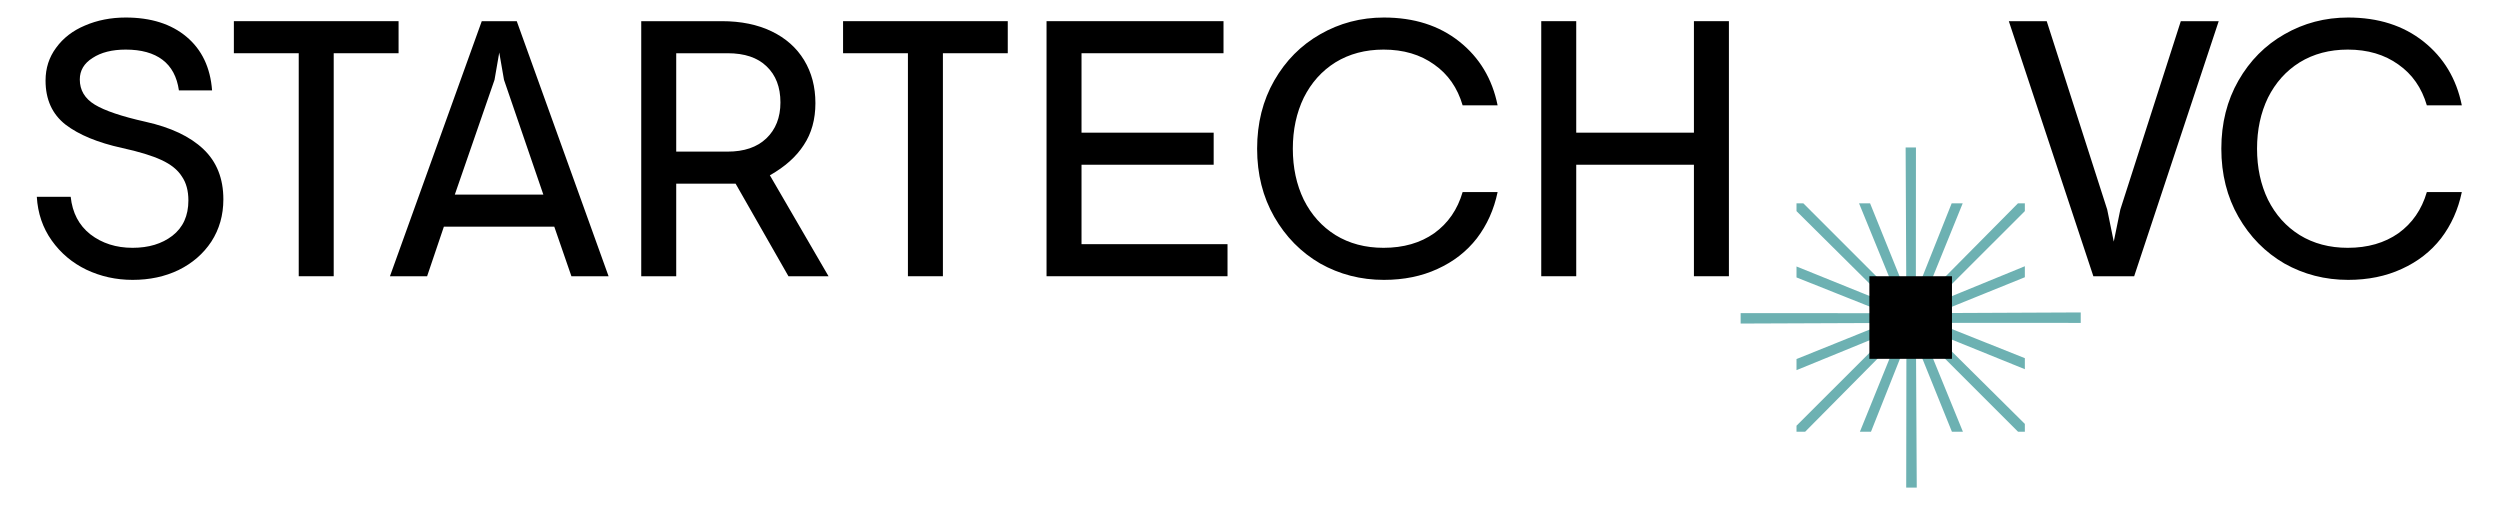
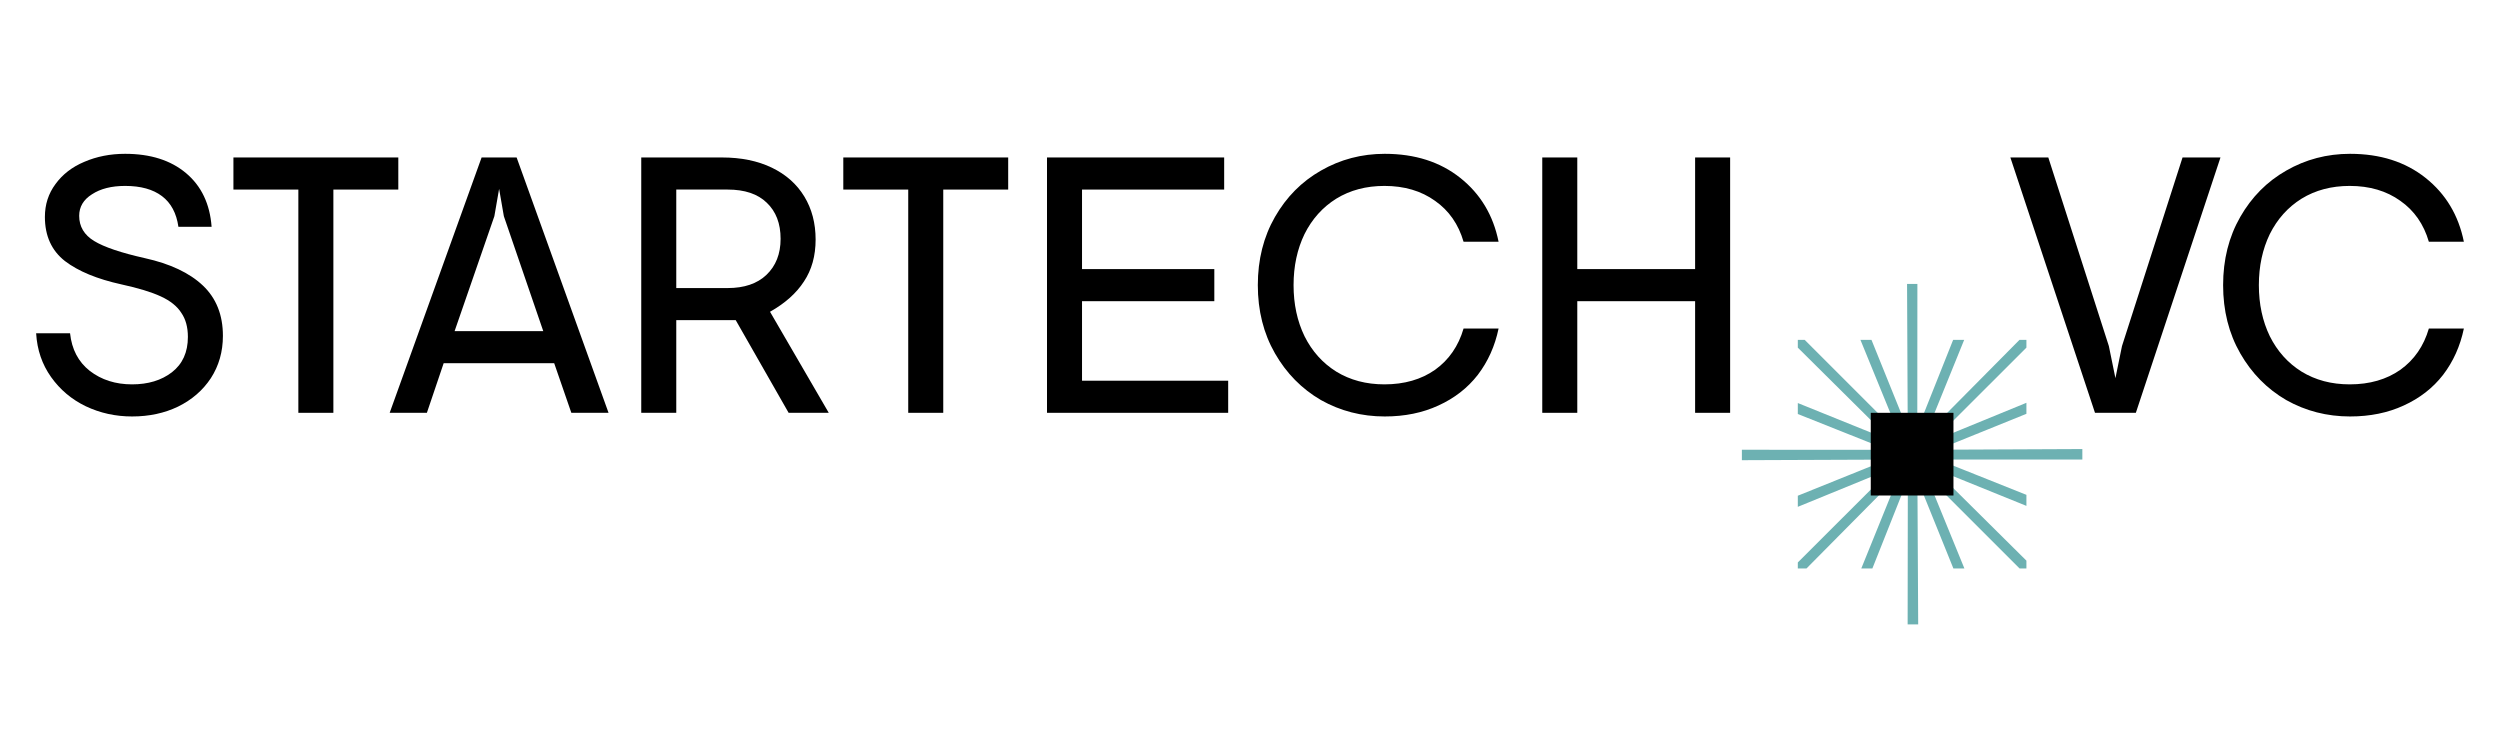
- <svg xmlns="http://www.w3.org/2000/svg" width="486" height="99" viewBox="0 0 486 99" fill="none">
-   <path d="M390.515 4.116H397.881L409.64 40.737L410.915 46.971L412.19 40.737L423.949 4.116H431.316L414.882 53.7H406.948L390.515 4.116ZM456.478 54.408C451.991 54.408 447.859 53.346 444.082 51.221C440.351 49.049 437.376 46.026 435.156 42.154C432.937 38.282 431.827 33.866 431.827 28.908C431.827 23.949 432.937 19.534 435.156 15.662C437.376 11.789 440.351 8.791 444.082 6.666C447.859 4.493 451.991 3.407 456.478 3.407C462.333 3.407 467.221 4.966 471.141 8.082C475.058 11.199 477.537 15.331 478.576 20.479H471.778C470.786 17.078 468.945 14.434 466.253 12.545C463.561 10.609 460.279 9.641 456.407 9.641C452.865 9.641 449.748 10.467 447.057 12.12C444.412 13.773 442.358 16.063 440.894 18.991C439.477 21.919 438.769 25.224 438.769 28.908C438.769 32.591 439.477 35.897 440.894 38.825C442.358 41.753 444.412 44.043 447.057 45.696C449.748 47.349 452.865 48.175 456.407 48.175C460.279 48.175 463.561 47.23 466.253 45.342C468.945 43.405 470.786 40.737 471.778 37.337H478.576C477.868 40.737 476.522 43.736 474.539 46.333C472.555 48.883 470.007 50.867 466.89 52.283C463.821 53.7 460.35 54.408 456.478 54.408Z" fill="black" />
-   <path d="M25.784 54.408C22.573 54.408 19.575 53.747 16.788 52.425C14.049 51.103 11.806 49.214 10.059 46.758C8.312 44.303 7.344 41.469 7.155 38.258H13.742C14.073 41.375 15.348 43.807 17.567 45.554C19.834 47.301 22.573 48.175 25.784 48.175C28.901 48.175 31.475 47.396 33.505 45.837C35.583 44.232 36.622 41.941 36.622 38.966C36.622 37.078 36.197 35.519 35.347 34.291C34.544 33.016 33.222 31.954 31.38 31.104C29.539 30.254 26.989 29.474 23.73 28.766C19.008 27.727 15.348 26.216 12.751 24.233C10.153 22.202 8.855 19.345 8.855 15.662C8.855 13.253 9.54 11.128 10.909 9.287C12.278 7.398 14.144 5.957 16.505 4.966C18.913 3.927 21.558 3.407 24.439 3.407C29.35 3.407 33.293 4.659 36.268 7.161C39.243 9.664 40.896 13.135 41.227 17.574H34.781C34.403 14.93 33.34 12.946 31.593 11.624C29.846 10.302 27.461 9.641 24.439 9.641C21.794 9.641 19.645 10.184 17.993 11.27C16.34 12.309 15.513 13.702 15.513 15.449C15.513 17.527 16.481 19.156 18.418 20.337C20.354 21.517 23.636 22.627 28.264 23.666C33.175 24.752 36.929 26.523 39.526 28.979C42.124 31.434 43.422 34.693 43.422 38.754C43.422 41.824 42.643 44.562 41.085 46.971C39.526 49.332 37.401 51.174 34.71 52.496C32.065 53.771 29.09 54.408 25.784 54.408Z" fill="black" />
-   <path d="M58.073 10.349H45.464V4.115H77.482V10.349H64.873V53.7H58.073V10.349Z" fill="black" />
-   <path d="M93.656 4.115H100.456L118.307 53.7H111.082L107.752 44.066H86.289L83.031 53.7H75.806L93.656 4.115ZM105.627 37.833L97.977 15.52L97.056 10.207L96.135 15.52L88.414 37.833H105.627Z" fill="black" />
-   <path d="M124.657 4.115H140.311C144.042 4.115 147.277 4.776 150.016 6.099C152.755 7.421 154.856 9.286 156.32 11.695C157.784 14.103 158.516 16.889 158.516 20.053C158.516 23.217 157.76 25.932 156.249 28.199C154.785 30.466 152.589 32.426 149.662 34.078L161.066 53.7H153.274L143.003 35.708H131.457V53.7H124.657V4.115ZM141.445 29.474C144.656 29.474 147.159 28.624 148.953 26.924C150.795 25.177 151.716 22.839 151.716 19.912C151.716 16.936 150.818 14.599 149.024 12.899C147.277 11.199 144.75 10.349 141.445 10.349H131.457V29.474H141.445Z" fill="black" />
-   <path d="M176.5 10.349H163.892V4.115H195.909V10.349H183.3V53.7H176.5V10.349Z" fill="black" />
-   <path d="M203.447 4.115H237.85V10.349H210.247V25.791H235.937V32.024H210.247V47.466H238.629V53.7H203.447V4.115Z" fill="black" />
-   <path d="M269.034 54.408C264.548 54.408 260.416 53.346 256.638 51.221C252.908 49.049 249.933 46.026 247.713 42.154C245.494 38.282 244.384 33.866 244.384 28.908C244.384 23.949 245.494 19.534 247.713 15.662C249.933 11.789 252.908 8.791 256.638 6.666C260.416 4.493 264.548 3.407 269.034 3.407C274.89 3.407 279.778 4.966 283.697 8.082C287.617 11.199 290.096 15.331 291.135 20.479H284.335C283.343 17.078 281.501 14.434 278.81 12.545C276.118 10.609 272.836 9.641 268.964 9.641C265.422 9.641 262.305 10.467 259.613 12.12C256.969 13.773 254.915 16.063 253.451 18.991C252.034 21.919 251.326 25.224 251.326 28.908C251.326 32.591 252.034 35.897 253.451 38.825C254.915 41.753 256.969 44.043 259.613 45.696C262.305 47.349 265.422 48.175 268.964 48.175C272.836 48.175 276.118 47.23 278.81 45.342C281.501 43.405 283.343 40.737 284.335 37.337H291.135C290.427 40.737 289.081 43.736 287.097 46.333C285.114 48.883 282.564 50.867 279.447 52.283C276.378 53.7 272.907 54.408 269.034 54.408Z" fill="black" />
-   <path d="M299.619 4.115H306.419V25.791H329.299V4.115H336.099V53.7H329.299V32.024H306.419V53.7H299.619V4.115Z" fill="black" />
-   <path d="M404.493 60.737L376.409 60.864L393.631 53.894V51.755L375.45 59.206L393.631 41.04V39.533H392.285L374.085 57.908L381.547 39.533H379.403L372.442 57.011L372.461 28.672H370.454L370.586 56.959L363.545 39.533H361.401L368.891 57.846L350.573 39.533H349.241V41.044L367.531 59.192L349.241 51.802V53.932L366.69 60.883L338.38 60.873V62.899L366.638 62.786L349.241 69.799V71.957L367.564 64.463L349.241 82.757V83.923H350.927L368.929 65.752L361.567 83.923H363.72L370.605 66.583L370.567 94.785H372.617L372.466 66.639L379.45 83.923H381.589L374.189 65.818L392.304 83.923H393.631V82.407L375.497 64.425L393.631 71.773V69.629L376.437 62.767L404.493 62.772V60.737Z" fill="#6DB1B2" />
-   <path d="M379.464 53.7H363.408V69.756H379.464V53.7Z" fill="black" />
+ <svg xmlns="http://www.w3.org/2000/svg" width="1028" height="306" viewBox="0 0 1028 306" fill="none">
+   <path d="M826.661 64.75H842.261L867.161 142.3L869.861 155.5L872.561 142.3L897.461 64.75H913.061L878.261 169.75H861.461L826.661 64.75ZM966.344 171.25C956.844 171.25 948.094 169 940.094 164.5C932.194 159.9 925.894 153.5 921.194 145.3C916.494 137.1 914.144 127.75 914.144 117.25C914.144 106.75 916.494 97.4 921.194 89.2C925.894 81 932.194 74.65 940.094 70.15C948.094 65.55 956.844 63.25 966.344 63.25C978.744 63.25 989.094 66.55 997.394 73.15C1005.69 79.75 1010.94 88.5 1013.14 99.4H998.744C996.644 92.2 992.744 86.6 987.044 82.6C981.344 78.5 974.394 76.45 966.194 76.45C958.694 76.45 952.094 78.2 946.394 81.7C940.794 85.2 936.444 90.05 933.344 96.25C930.344 102.45 928.844 109.45 928.844 117.25C928.844 125.05 930.344 132.05 933.344 138.25C936.444 144.45 940.794 149.3 946.394 152.8C952.094 156.3 958.694 158.05 966.194 158.05C974.394 158.05 981.344 156.05 987.044 152.05C992.744 147.95 996.644 142.3 998.744 135.1H1013.14C1011.64 142.3 1008.79 148.65 1004.59 154.15C1000.39 159.55 994.994 163.75 988.394 166.75C981.894 169.75 974.544 171.25 966.344 171.25Z" fill="black" />
+   <path d="M54.31 171.25C47.51 171.25 41.16 169.85 35.26 167.05C29.46 164.25 24.71 160.25 21.01 155.05C17.31 149.85 15.26 143.85 14.86 137.05H28.81C29.51 143.65 32.21 148.8 36.91 152.5C41.71 156.2 47.51 158.05 54.31 158.05C60.91 158.05 66.36 156.4 70.66 153.1C75.06 149.7 77.26 144.85 77.26 138.55C77.26 134.55 76.36 131.25 74.56 128.65C72.86 125.95 70.06 123.7 66.16 121.9C62.26 120.1 56.86 118.45 49.96 116.95C39.96 114.75 32.21 111.55 26.71 107.35C21.21 103.05 18.46 97 18.46 89.2C18.46 84.1 19.91 79.6 22.81 75.7C25.71 71.7 29.66 68.65 34.66 66.55C39.76 64.35 45.36 63.25 51.46 63.25C61.86 63.25 70.21 65.9 76.51 71.2C82.81 76.5 86.31 83.85 87.01 93.25H73.36C72.56 87.65 70.31 83.45 66.61 80.65C62.91 77.85 57.86 76.45 51.46 76.45C45.86 76.45 41.31 77.6 37.81 79.9C34.31 82.1 32.56 85.05 32.56 88.75C32.56 93.15 34.61 96.6 38.71 99.1C42.81 101.6 49.76 103.95 59.56 106.15C69.96 108.45 77.91 112.2 83.41 117.4C88.91 122.6 91.66 129.5 91.66 138.1C91.66 144.6 90.01 150.4 86.71 155.5C83.41 160.5 78.91 164.4 73.21 167.2C67.61 169.9 61.31 171.25 54.31 171.25Z" fill="black" />
+   <path d="M122.684 77.949H95.984V64.749H163.784V77.949H137.084V169.749H122.684V77.949Z" fill="black" />
+   <path d="M198.034 64.749H212.434L250.234 169.749H234.934L227.884 149.349H182.434L175.534 169.749H160.234L198.034 64.749ZM223.384 136.149L207.184 88.899L205.234 77.649L203.284 88.899L186.934 136.149H223.384Z" fill="black" />
+   <path d="M263.682 64.749H296.832C304.732 64.749 311.582 66.149 317.382 68.949C323.182 71.749 327.632 75.699 330.732 80.799C333.832 85.899 335.382 91.799 335.382 98.499C335.382 105.199 333.782 110.949 330.582 115.749C327.482 120.549 322.832 124.699 316.632 128.199L340.782 169.749H324.282L302.532 131.649H278.082V169.749H263.682V64.749ZM299.232 118.449C306.032 118.449 311.332 116.649 315.132 113.049C319.032 109.349 320.982 104.399 320.982 98.199C320.982 91.899 319.082 86.949 315.282 83.349C311.582 79.749 306.232 77.949 299.232 77.949H278.082V118.449H299.232Z" fill="black" />
+   <path d="M373.466 77.949H346.766V64.749H414.566V77.949H387.866V169.749H373.466V77.949Z" fill="black" />
+   <path d="M430.528 64.749H503.378V77.949H444.928V110.649H499.328V123.849H444.928V156.549H505.028V169.749H430.528V64.749Z" fill="black" />
+   <path d="M569.415 171.25C559.915 171.25 551.165 169 543.165 164.5C535.265 159.9 528.965 153.5 524.265 145.3C519.565 137.1 517.215 127.75 517.215 117.25C517.215 106.75 519.565 97.4 524.265 89.2C528.965 81 535.265 74.65 543.165 70.15C551.165 65.55 559.915 63.25 569.415 63.25C581.815 63.25 592.165 66.55 600.465 73.15C608.765 79.75 614.015 88.5 616.215 99.4H601.815C599.715 92.2 595.815 86.6 590.115 82.6C584.415 78.5 577.465 76.45 569.265 76.45C561.765 76.45 555.165 78.2 549.465 81.7C543.865 85.2 539.515 90.05 536.415 96.25C533.415 102.45 531.915 109.45 531.915 117.25C531.915 125.05 533.415 132.05 536.415 138.25C539.515 144.45 543.865 149.3 549.465 152.8C555.165 156.3 561.765 158.05 569.265 158.05C577.465 158.05 584.415 156.05 590.115 152.05C595.815 147.95 599.715 142.3 601.815 135.1H616.215C614.715 142.3 611.865 148.65 607.665 154.15C603.465 159.55 598.065 163.75 591.465 166.75C584.965 169.75 577.615 171.25 569.415 171.25Z" fill="black" />
+   <path d="M634.18 64.749H648.58V110.649H697.03V64.749H711.43V169.749H697.03V123.849H648.58V169.749H634.18V64.749Z" fill="black" />
+   <path d="M856.261 184.65L796.791 184.92L833.261 170.16V165.63L794.761 181.41L833.261 142.94V139.75H830.411L791.871 178.66L807.671 139.75H803.131L788.391 176.76L788.431 116.75H784.181L784.461 176.65L769.551 139.75H765.011L780.871 178.53L742.081 139.75H739.261V142.95L777.991 181.38L739.261 165.73V170.24L776.211 184.96L716.261 184.94V189.23L776.101 188.99L739.261 203.84V208.41L778.061 192.54L739.261 231.28V233.75H742.831L780.951 195.27L765.361 233.75H769.921L784.501 197.03L784.421 256.75H788.761L788.441 197.15L803.231 233.75H807.761L792.091 195.41L830.451 233.75H833.261V230.54L794.861 192.46L833.261 208.02V203.48L796.851 188.95L856.261 188.96V184.65Z" fill="#6DB1B2" />
+   <path d="M803.261 169.75H769.261V203.75H803.261V169.75Z" fill="black" />
</svg>
